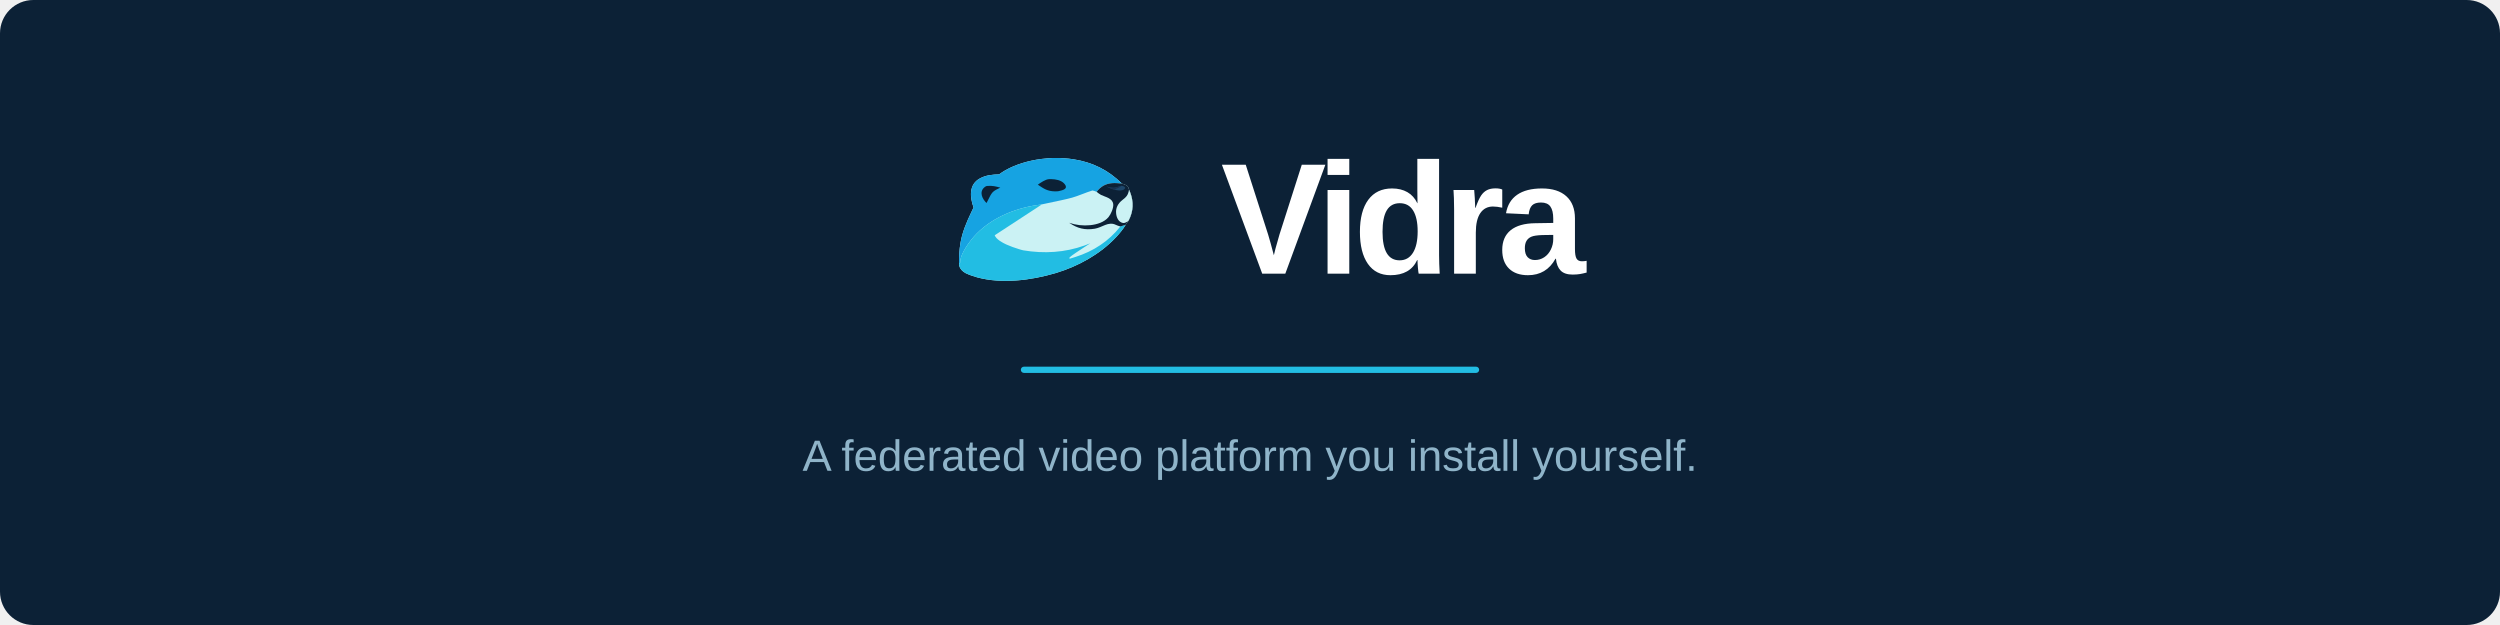
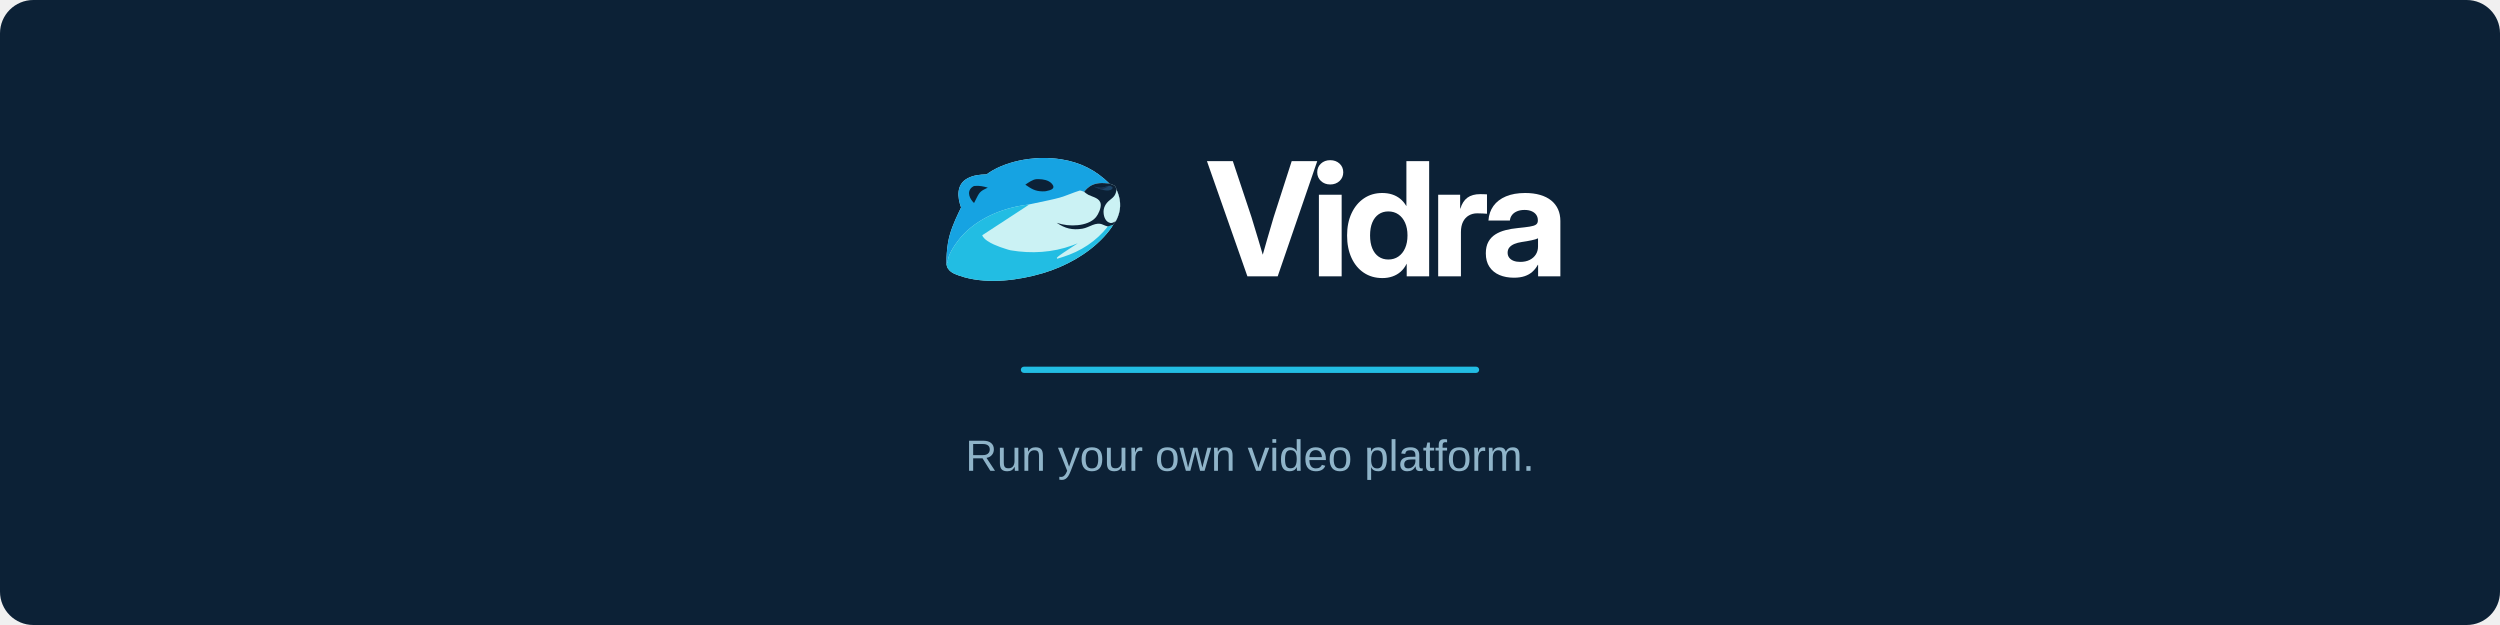
- <svg xmlns="http://www.w3.org/2000/svg" width="1200" height="300" viewBox="0 0 1200 300" fill="none" role="img" aria-label="Vidra — a federated video platform you install yourself">
+ <svg xmlns="http://www.w3.org/2000/svg" width="1200" height="300" viewBox="0 0 1200 300" fill="none" role="img" aria-label="Vidra — run your own video platform">
  <rect width="1200" height="300" rx="16" fill="#0c2136" />
-   <g transform="translate(452,55) scale(4.16667)">
+   <g transform="translate(446,55) scale(4.16667)">
    <path d="M12.786 5H13.59C13.732 5.026 13.935 5.017 14.087 5.029C14.46 5.054 14.832 5.096 15.201 5.153C17.404 5.501 19.188 6.396 20.759 7.941C21.225 8.126 21.461 8.101 21.583 8.642C22.046 9.655 22.156 10.691 21.747 11.743C21.703 11.857 21.558 12.197 21.478 12.29C21.395 12.431 21.28 12.547 21.193 12.703C20.958 13.137 20.456 13.735 20.107 14.108C18.27 16.077 15.697 17.499 13.1 18.268C10.303 19.095 6.947 19.526 4.085 18.749C3.664 18.635 3.16 18.46 2.773 18.271C2.46 18.118 2.143 17.815 2.049 17.483C2.027 17.405 2.018 17.354 2 17.274V17.154V16.532C2.012 16.481 2.021 16.086 2.027 15.997C2.053 15.577 2.102 15.164 2.173 14.749C2.383 13.519 2.88 12.369 3.416 11.246C3.503 11.066 3.593 10.885 3.676 10.702C3.239 9.499 3.112 8.043 4.427 7.341C5.103 6.979 5.858 6.906 6.613 6.89C6.811 6.733 7.125 6.537 7.342 6.413C8.566 5.721 10.023 5.311 11.417 5.121C11.712 5.081 12.008 5.05 12.306 5.028C12.437 5.019 12.657 5.019 12.776 5.002L12.786 5Z" fill="#CBF2F4" />
    <path d="M12.786 5H13.59C13.732 5.026 13.935 5.017 14.087 5.029C14.46 5.054 14.832 5.096 15.201 5.153C17.404 5.501 19.188 6.396 20.759 7.941C20.564 7.932 20.356 7.906 20.156 7.896C19.431 7.86 18.778 7.987 18.231 8.483C18.102 8.599 17.952 8.754 17.853 8.897C17.707 8.84 17.529 8.77 17.376 8.742C16.584 8.982 15.833 9.336 15.041 9.566C14.665 9.675 14.21 9.771 13.824 9.859C13.031 10.038 12.237 10.207 11.439 10.366C11.125 10.408 10.811 10.447 10.498 10.505C7.807 10.999 5.076 12.28 3.385 14.45C2.929 15.034 2.057 16.307 2.145 17.034C2.099 17.072 2.047 17.119 2 17.154V16.532C2.012 16.481 2.021 16.086 2.027 15.997C2.053 15.577 2.102 15.164 2.173 14.749C2.383 13.519 2.88 12.369 3.416 11.246C3.503 11.066 3.593 10.885 3.676 10.702C3.239 9.499 3.112 8.043 4.427 7.341C5.103 6.979 5.858 6.906 6.613 6.89C6.811 6.733 7.125 6.537 7.342 6.413C8.566 5.721 10.023 5.311 11.417 5.121C11.712 5.081 12.008 5.05 12.306 5.028C12.437 5.019 12.657 5.019 12.776 5.002L12.786 5Z" fill="#16A3E2" />
    <path d="M12.357 7.44C12.453 7.436 12.549 7.435 12.645 7.437C13.145 7.448 13.737 7.555 14.094 7.922C14.464 8.319 14.36 8.57 13.854 8.724C13.551 8.816 13.372 8.855 13.053 8.846C12.176 8.828 11.776 8.544 11.077 8.075C11.394 7.852 11.955 7.458 12.357 7.44Z" fill="#0C2136" />
    <path d="M5.296 8.217C5.887 8.187 6.189 8.262 6.754 8.414C5.996 8.786 5.835 8.85 5.47 9.596C5.391 9.772 5.259 10.016 5.169 10.187C4.682 9.728 4.287 8.921 4.923 8.379C5.045 8.276 5.134 8.223 5.296 8.217Z" fill="#0C2136" />
    <path d="M2.145 17.034C2.057 16.307 2.929 15.034 3.385 14.45C5.076 12.28 7.807 10.999 10.498 10.505C10.811 10.447 11.125 10.408 11.439 10.366L11.456 10.404C11.425 10.438 11.126 10.627 11.07 10.663L10.102 11.295L7.445 13.031C7.002 13.32 6.554 13.62 6.109 13.904C6.285 14.377 7.01 14.765 7.449 14.964C7.911 15.17 8.388 15.346 8.874 15.49C9.023 15.535 9.245 15.612 9.394 15.637C11.786 16.041 14.198 15.899 16.479 15.075C16.695 14.997 16.909 14.914 17.121 14.825C16.575 15.198 15.991 15.544 15.449 15.923C15.269 16.049 14.821 16.346 14.702 16.504L14.75 16.608C14.97 16.539 15.19 16.47 15.411 16.4C17.484 15.742 19.249 14.593 20.586 12.887C20.742 12.848 20.891 12.8 21.043 12.747C21.091 12.731 21.144 12.711 21.193 12.703C20.958 13.137 20.456 13.735 20.107 14.108C18.27 16.077 15.697 17.499 13.1 18.268C10.303 19.095 6.947 19.526 4.085 18.749C3.664 18.635 3.16 18.46 2.773 18.271C2.46 18.118 2.143 17.815 2.049 17.483C2.027 17.405 2.018 17.354 2 17.274V17.154C2.047 17.119 2.099 17.072 2.145 17.034Z" fill="#22BDE3" />
    <path d="M17.853 8.897C17.952 8.754 18.102 8.599 18.231 8.483C18.778 7.987 19.431 7.86 20.156 7.896C20.355 7.906 20.564 7.932 20.759 7.941C21.225 8.126 21.461 8.101 21.583 8.642C22.046 9.655 22.156 10.691 21.747 11.743C21.703 11.857 21.558 12.197 21.478 12.29C21.395 12.431 21.28 12.547 21.193 12.703C21.144 12.711 21.091 12.731 21.043 12.747C20.891 12.8 20.742 12.848 20.586 12.887C20.408 12.843 20.204 12.771 20.041 12.692C19.195 12.285 18.482 13.012 17.642 13.147C16.487 13.332 15.646 13.117 14.69 12.466C15.469 12.732 16.297 12.825 17.117 12.74C17.875 12.663 18.734 12.406 19.227 11.802C19.503 11.464 19.815 10.755 19.764 10.32C19.683 9.618 18.878 9.51 18.356 9.253C18.189 9.17 18.001 9.014 17.853 8.897Z" fill="#0C2136" />
    <path d="M21.583 8.642C22.046 9.655 22.156 10.691 21.747 11.743C21.703 11.857 21.558 12.197 21.478 12.29C21.294 12.372 21.101 12.529 20.884 12.487C20.34 12.38 20.128 11.816 20.095 11.343C20.036 10.753 20.329 10.228 20.794 9.864C21.294 9.473 21.486 9.278 21.583 8.642Z" fill="#CBF2F4" />
    <path d="M20.7 8.208C20.753 8.189 20.889 8.226 20.942 8.251C21.05 8.305 21.096 8.328 21.147 8.436C21.083 8.567 21.009 8.647 20.864 8.696C20.581 8.792 20.183 8.73 19.904 8.645C19.558 8.581 19.278 8.399 18.964 8.294C19.026 8.3 19.12 8.323 19.183 8.336C19.465 8.394 19.714 8.468 20.005 8.412C20.225 8.369 20.48 8.253 20.689 8.21L20.7 8.208Z" fill="#1D466A" />
    <path d="M18.964 8.294C19.026 8.3 19.12 8.323 19.183 8.336C19.465 8.394 19.714 8.468 20.005 8.412C20.225 8.369 20.48 8.253 20.689 8.21L20.7 8.208C20.44 8.466 20.176 8.494 19.904 8.645C19.558 8.581 19.278 8.399 18.964 8.294Z" fill="#18314F" />
  </g>
-   <text x="586" y="105" dominant-baseline="central" font-family="-apple-system, BlinkMacSystemFont, 'SF Pro Display', 'Segoe UI', 'Helvetica Neue', Arial, sans-serif" font-size="76" font-weight="700" letter-spacing="-3.4" fill="#ffffff">Vidra</text>
+   <g transform="translate(579,77.355) scale(0.76)" fill="#ffffff">
+     <path d="M25.99 72.75 0.45 0.00H16.79L28.59 35.41Q30.65 42.01 32.93 49.73Q35.21 57.45 37.90 66.59H33.56Q36.15 57.45 38.36 49.73Q40.57 42.01 42.56 35.41L53.96 0.00H70.10L45.12 72.75Z" />
+     <path d="M71.15 72.75V21.19H85.52V72.75ZM78.31 14.72Q74.75 14.72 72.42 12.52Q70.09 10.33 70.09 7.03Q70.09 3.73 72.42 1.56Q74.75 -0.62 78.29 -0.62Q81.86 -0.62 84.20 1.55Q86.53 3.73 86.53 7.05Q86.53 10.34 84.19 12.53Q81.85 14.72 78.31 14.72Z" />
+     <path d="M111.26 73.84Q104.54 73.84 99.51 70.47Q94.49 67.10 91.72 61.04Q88.95 54.99 88.95 46.92Q88.95 38.99 91.76 32.94Q94.57 26.90 99.58 23.50Q104.59 20.11 111.15 20.11Q114.52 20.11 117.35 21.01Q120.18 21.91 122.44 23.72Q124.71 25.53 126.34 28.33H126.41V0.00H140.78V72.75H126.61V64.84H126.54Q125.05 67.84 122.76 69.85Q120.47 71.85 117.56 72.84Q114.65 73.84 111.26 73.84ZM114.98 62.12Q118.63 62.12 121.36 60.24Q124.08 58.36 125.59 54.94Q127.10 51.52 127.10 46.92Q127.10 42.30 125.59 38.90Q124.08 35.51 121.36 33.63Q118.63 31.75 114.98 31.75Q111.51 31.75 108.91 33.54Q106.31 35.33 104.89 38.70Q103.46 42.08 103.46 46.92Q103.46 51.74 104.89 55.14Q106.31 58.54 108.91 60.33Q111.51 62.12 114.98 62.12Z" />
+     <path d="M146.48 72.75V21.19H160.35V29.98H160.49Q161.91 25.32 164.93 23.08Q167.95 20.83 173.05 20.83Q174.33 20.83 175.39 20.88Q176.45 20.92 177.31 20.97V33.22Q176.53 33.16 174.74 33.05Q172.95 32.95 171.12 32.95Q168.18 32.95 165.85 34.30Q163.51 35.64 162.18 38.28Q160.85 40.92 160.85 44.81V72.75Z" />
+     <path d="M194.33 73.61Q189.17 73.61 185.17 71.91Q181.17 70.20 178.87 66.78Q176.57 63.35 176.57 58.23Q176.57 53.84 178.19 50.93Q179.80 48.03 182.60 46.26Q185.40 44.49 189.05 43.57Q192.69 42.64 196.71 42.26Q201.43 41.79 204.22 41.35Q207.01 40.92 208.22 40.09Q209.43 39.25 209.43 37.59V37.26Q209.43 35.35 208.42 33.90Q207.41 32.45 205.53 31.63Q203.65 30.81 201.01 30.81Q198.35 30.81 196.33 31.65Q194.30 32.49 193.13 34.00Q191.96 35.51 191.76 37.52H178.22Q178.57 32.17 181.39 28.28Q184.21 24.38 189.28 22.24Q194.36 20.11 201.44 20.11Q206.72 20.11 210.86 21.32Q215.00 22.52 217.85 24.82Q220.70 27.12 222.18 30.39Q223.65 33.66 223.65 37.79V72.75H209.59V65.48H209.40Q208.05 68.00 206.03 69.82Q204.01 71.65 201.14 72.63Q198.28 73.61 194.33 73.61ZM198.29 63.63Q201.76 63.63 204.29 62.36Q206.82 61.08 208.18 58.89Q209.54 56.70 209.54 53.91V48.73Q208.92 49.06 207.89 49.37Q206.86 49.69 205.49 49.97Q204.13 50.26 202.52 50.54Q200.91 50.81 199.17 51.08Q196.71 51.44 194.71 52.25Q192.71 53.06 191.53 54.41Q190.34 55.76 190.34 57.82Q190.34 59.63 191.33 60.94Q192.32 62.25 194.11 62.94Q195.89 63.63 198.29 63.63Z" />
+   </g>
  <rect x="490" y="176" width="220" height="3" rx="1.5" fill="#22bde3" />
-   <text x="600" y="226" text-anchor="middle" font-family="-apple-system, BlinkMacSystemFont, 'SF Pro Display', 'Segoe UI', 'Helvetica Neue', Arial, sans-serif" font-size="21" fill="#8fb4c9">A federated video platform you install yourself.</text>
+   <text x="600" y="226" text-anchor="middle" font-family="-apple-system, BlinkMacSystemFont, 'Segoe UI', 'Helvetica Neue', Arial, sans-serif" font-size="21" fill="#8fb4c9">Run your own video platform.</text>
</svg>
